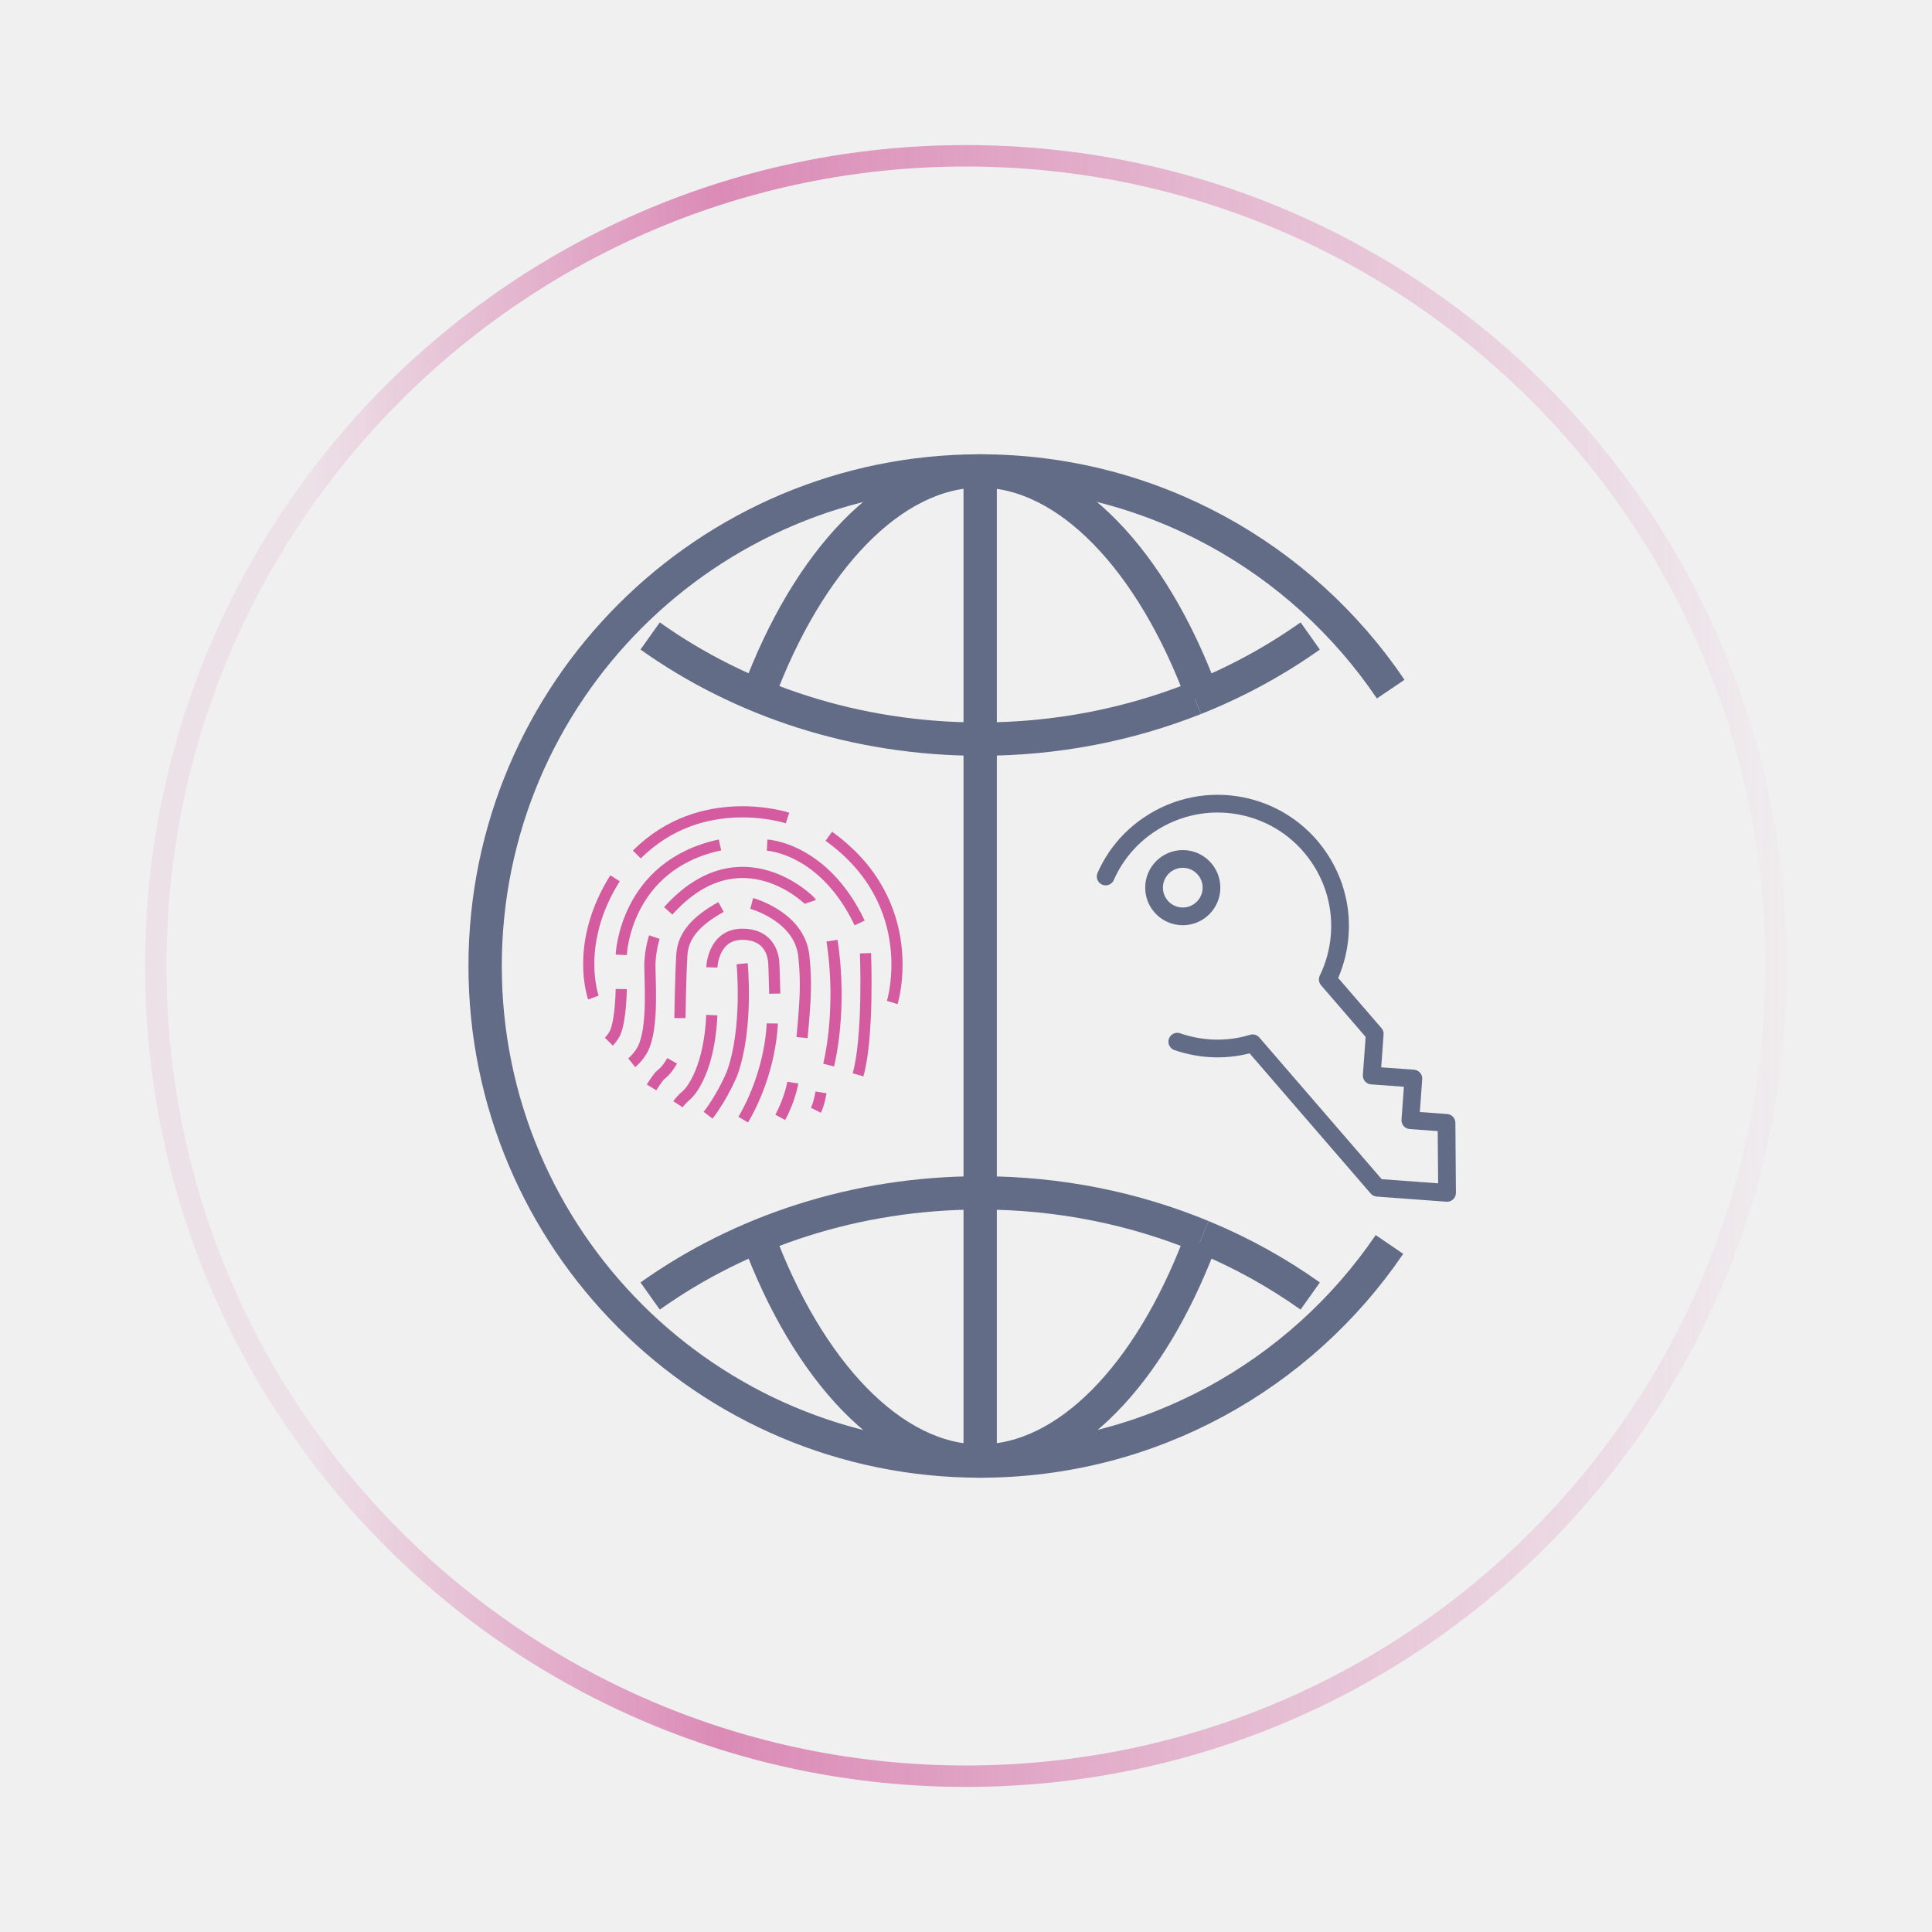
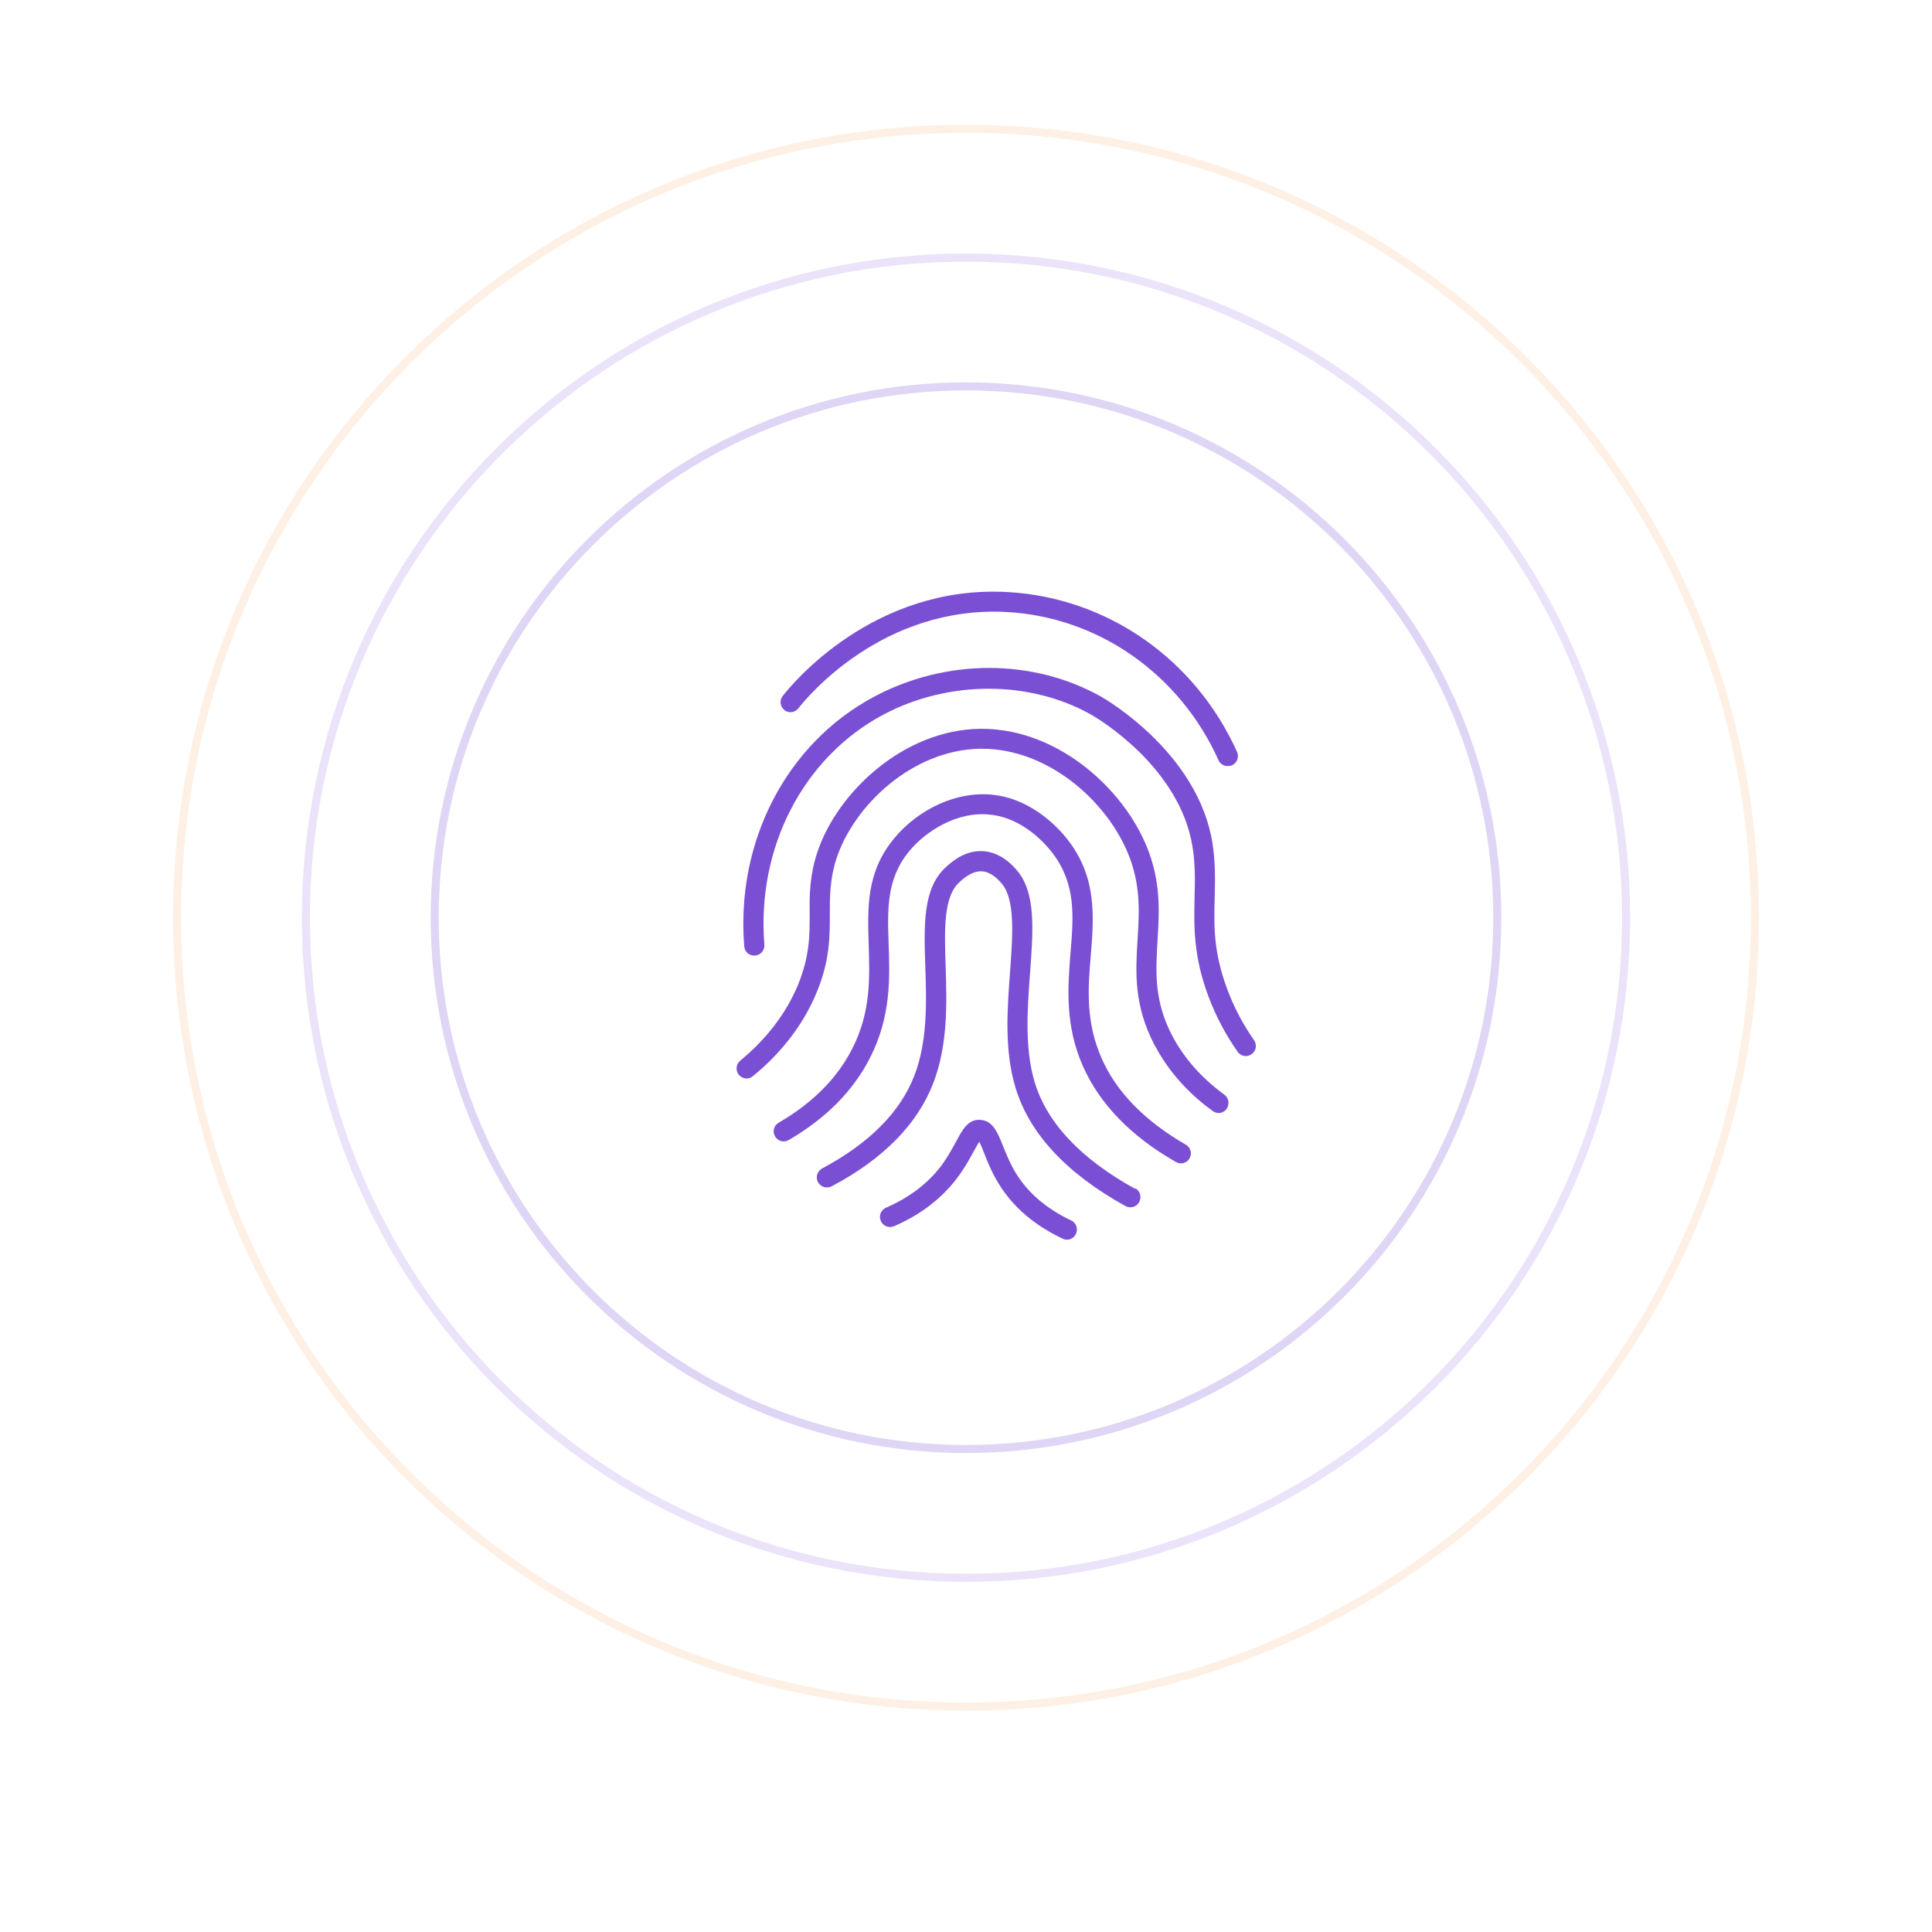
- <svg xmlns="http://www.w3.org/2000/svg" id="Layer_1" viewBox="0 0 109 109">
+ <svg xmlns="http://www.w3.org/2000/svg" width="480" height="480" viewBox="0 0 480 480" fill="none">
+   <g clip-path="url(#clip0_585_2436)">
+     <path d="M480 0H0V480H480V0Z" fill="white" />
+     <g clip-path="url(#clip1_585_2436)">
+       <path d="M194.859 176.418C195.96 177.269 197.511 177.069 198.362 175.968C200.414 173.316 219.278 150.402 250.102 152.053C272.92 153.304 293.085 167.463 302.743 188.876C303.143 189.827 304.094 190.327 305.045 190.327C305.395 190.327 305.745 190.277 306.096 190.127C307.347 189.577 307.897 188.076 307.347 186.825C296.938 163.71 275.122 148.501 250.402 147.1C217.027 145.199 196.661 170.064 194.459 172.916C193.608 174.017 193.809 175.568 194.909 176.418H194.859Z" fill="#7B4FD4" />
+       <path d="M309.498 262.372C309.998 262.372 310.499 262.222 310.949 261.921C312.1 261.121 312.35 259.57 311.55 258.419C308.797 254.467 306.596 250.264 304.944 245.861C301.442 236.556 301.592 229.951 301.792 222.947C301.892 218.745 301.992 214.392 301.242 209.539C297.689 186.975 274.571 173.667 273.62 173.116C256.657 163.56 235.04 163.56 217.126 173.116C195.46 184.673 182.8 208.988 184.901 235.105C185.001 236.506 186.152 237.506 187.603 237.406C188.954 237.306 190.005 236.105 189.905 234.704C187.954 210.589 199.563 188.176 219.428 177.569C235.591 168.964 255.856 168.964 271.118 177.569C272.019 178.069 293.085 190.227 296.288 210.439C296.988 214.842 296.888 218.795 296.788 222.947C296.638 230.102 296.438 237.506 300.291 247.712C302.092 252.465 304.494 257.068 307.496 261.321C307.997 262.021 308.747 262.372 309.548 262.372H309.498Z" fill="#7B4FD4" />
+       <path d="M286.98 259.87C290.283 266.074 295.087 271.527 301.291 276.03C301.742 276.33 302.242 276.53 302.743 276.53C303.493 276.53 304.294 276.18 304.744 275.48C305.545 274.379 305.295 272.778 304.194 271.978C298.589 267.875 294.286 263.022 291.334 257.519C286.68 248.713 287.131 241.459 287.581 233.754C287.981 227.15 288.432 220.345 285.679 212.39C280.375 196.931 263.362 181.071 243.947 181.071C243.747 181.071 243.547 181.071 243.397 181.071C224.382 181.371 207.969 196.931 203.065 211.74C201.114 217.644 201.114 222.447 201.164 227.05C201.164 232.503 201.164 237.606 198.212 244.811C195.259 251.815 190.456 258.119 183.901 263.522C182.85 264.373 182.7 265.974 183.55 267.024C184.451 268.075 186.002 268.275 187.053 267.375C194.259 261.471 199.563 254.517 202.815 246.762C206.218 238.657 206.168 232.753 206.168 227.05C206.168 222.597 206.168 218.444 207.819 213.291C212.172 200.083 226.684 186.324 243.447 186.024C243.597 186.024 243.797 186.024 243.947 186.024C261.11 186.024 276.222 200.133 280.976 213.941C283.378 220.946 283.027 227 282.627 233.404C282.127 241.459 281.626 249.764 286.93 259.82L286.98 259.87Z" fill="#7B4FD4" />
+       <path d="M294.687 284.435C284.429 278.532 277.323 271.277 273.67 262.872C269.667 253.766 270.318 245.361 271.018 237.206C271.769 227.95 272.52 218.344 265.664 209.139C263.813 206.637 256.907 198.432 246.399 197.431C237.693 196.581 228.185 200.934 222.03 208.438C215.225 216.743 215.525 225.499 215.826 234.805C216.076 242.96 216.376 251.365 211.823 260.37C208.12 267.775 201.915 274.029 193.458 278.932C192.257 279.632 191.857 281.183 192.558 282.334C193.258 283.535 194.759 283.935 195.96 283.235C205.267 277.831 212.123 270.877 216.276 262.572C221.38 252.416 221.08 242.96 220.779 234.604C220.479 225.899 220.229 218.394 225.833 211.54C230.037 206.437 237.843 201.534 245.849 202.384C254.356 203.185 260.06 210.039 261.611 212.09C267.366 219.795 266.715 227.65 265.965 236.756C265.314 245.111 264.513 254.567 269.017 264.823C273.17 274.229 280.926 282.284 292.135 288.688C292.535 288.888 292.935 289.038 293.386 289.038C294.236 289.038 295.087 288.588 295.537 287.787C296.238 286.587 295.788 285.086 294.637 284.385L294.687 284.435Z" fill="#7B4FD4" />
+       <path d="M281.977 295.342C268.416 287.837 260.01 278.882 257.007 268.675C254.555 260.42 255.256 250.564 255.906 241.809C256.707 231.052 257.408 221.796 252.654 216.243C251.703 215.142 248.901 211.89 244.498 211.49C239.594 211.04 236.041 214.492 234.84 215.593C229.286 220.796 229.536 229.801 229.886 240.158C230.186 248.863 230.487 258.719 227.134 267.325C223.631 276.33 215.925 284.085 204.266 290.289C203.065 290.939 202.565 292.44 203.216 293.691C203.866 294.892 205.367 295.392 206.618 294.742C219.378 287.987 227.885 279.382 231.838 269.176C235.541 259.62 235.24 249.213 234.94 240.008C234.64 230.852 234.39 222.897 238.293 219.245C239.093 218.494 241.495 216.243 244.097 216.493C246.449 216.693 248.2 218.744 248.851 219.495C252.254 223.447 251.603 232.203 250.953 241.409C250.252 250.564 249.501 260.921 252.254 270.076C255.656 281.533 264.863 291.49 279.625 299.645C280.025 299.845 280.425 299.945 280.826 299.945C281.676 299.945 282.577 299.495 283.027 298.644C283.678 297.443 283.278 295.892 282.077 295.242L281.977 295.342Z" fill="#7B4FD4" />
+       <path d="M266.165 303.247C260.11 300.345 255.506 296.493 252.504 291.64C251.003 289.238 250.052 286.837 249.201 284.735C247.85 281.333 246.649 278.381 243.547 278.231C240.495 277.981 239.044 280.783 237.392 283.885C236.492 285.536 235.441 287.437 234.04 289.388C230.687 293.891 226.034 297.493 220.129 300.045C218.878 300.595 218.277 302.046 218.828 303.347C219.378 304.598 220.829 305.198 222.13 304.648C228.836 301.746 234.19 297.593 238.043 292.34C239.694 290.139 240.845 287.987 241.796 286.286C242.296 285.386 242.847 284.335 243.297 283.685C243.697 284.435 244.198 285.636 244.548 286.587C245.399 288.788 246.499 291.49 248.251 294.291C251.753 299.945 257.058 304.448 264.013 307.75C264.363 307.9 264.713 308 265.064 308C266.014 308 266.915 307.45 267.316 306.549C267.916 305.298 267.366 303.797 266.115 303.197L266.165 303.247Z" fill="#7B4FD4" />
+     </g>
+     <path d="M240 424C348.248 424 436 336.248 436 228C436 119.752 348.248 32 240 32C131.752 32 44 119.752 44 228C44 336.248 131.752 424 240 424Z" stroke="#FBB87A" stroke-opacity="0.2" stroke-width="2" stroke-linecap="round" />
+     <path d="M240 392C330.575 392 404 318.575 404 228C404 137.425 330.575 64 240 64C149.425 64 76 137.425 76 228C76 318.575 149.425 392 240 392Z" stroke="#7B4FD4" stroke-opacity="0.16" stroke-width="2" stroke-linecap="round" />
+     <path d="M240 360C312.902 360 372 300.902 372 228C372 155.098 312.902 96 240 96C167.098 96 108 155.098 108 228C108 300.902 167.098 360 240 360Z" stroke="#7B4FD4" stroke-opacity="0.24" stroke-width="2" stroke-linecap="round" />
+   </g>
  <defs>
-     <linearGradient id="Namnlös_övertoning_3" x1="8.18" y1="54.5" x2="100.82" y2="54.5" gradientUnits="userSpaceOnUse">
-       <stop offset=".1" stop-color="#d15b9b" stop-opacity=".1" />
-       <stop offset=".35" stop-color="#d15b9b" stop-opacity=".68" />
-       <stop offset="1" stop-color="#d15b9b" stop-opacity=".02" />
-     </linearGradient>
+     <clipPath id="clip0_585_2436">
+       <rect width="480" height="480" fill="white" />
+     </clipPath>
+     <clipPath id="clip1_585_2436">
+       <rect width="129" height="161" fill="white" transform="translate(183 147)" />
+     </clipPath>
  </defs>
-   <path d="M35.05,53.87s.19-5.05,5.57-6.2" fill="none" stroke="#d55ba0" stroke-miterlimit="10" stroke-width=".63" />
-   <path d="M43.28,47.68s3.2.15,5.22,4.39" fill="none" stroke="#d55ba0" stroke-miterlimit="10" stroke-width=".63" />
-   <path d="M48.83,53.78s.19,4.69-.42,6.86" fill="none" stroke="#d55ba0" stroke-miterlimit="10" stroke-width=".63" />
-   <path d="M46.75,60.09s.8-3.06.19-7.02" fill="none" stroke="#d55ba0" stroke-miterlimit="10" stroke-width=".63" />
-   <path d="M45.73,50.88c-.02-.06-3.97-4.02-8.03.51" fill="none" stroke="#d55ba0" stroke-miterlimit="10" stroke-width=".63" />
-   <path d="M36.92,52.87s-.21.62-.25,1.4.25,3.76-.44,4.98c-.25.44-.59.71-.59.71" fill="none" stroke="#d55ba0" stroke-miterlimit="10" stroke-width=".63" />
-   <path d="M35.05,55.8s-.02,1.73-.34,2.46c-.13.28-.36.51-.36.51" fill="none" stroke="#d55ba0" stroke-miterlimit="10" stroke-width=".63" />
-   <path d="M36.76,61.35s.36-.59.53-.72c.3-.23.5-.55.63-.78" fill="none" stroke="#d55ba0" stroke-miterlimit="10" stroke-width=".63" />
-   <path d="M38.25,62.3s.15-.23.48-.51,1.3-1.58,1.43-4.52" fill="none" stroke="#d55ba0" stroke-miterlimit="10" stroke-width=".63" />
-   <path d="M38.36,57.44c0-.06.04-2.5.11-3.58s.8-1.91,2.21-2.69" fill="none" stroke="#d55ba0" stroke-miterlimit="10" stroke-width=".63" />
-   <path d="M45.25,58.54c.21-2.27.25-3.18.1-4.61-.24-2.23-2.94-2.96-2.94-2.96" fill="none" stroke="#d55ba0" stroke-miterlimit="10" stroke-width=".63" />
-   <path d="M40.16,54.58s.06-1.87,1.72-1.87,1.75,1.39,1.77,1.54.06,1.81.06,1.81" fill="none" stroke="#d55ba0" stroke-miterlimit="10" stroke-width=".63" />
-   <path d="M41.87,54.37s.36,3.64-.57,6.2c0,0-.5,1.24-1.35,2.35" fill="none" stroke="#d55ba0" stroke-miterlimit="10" stroke-width=".63" />
-   <path d="M43.57,57.74s-.04,2.71-1.64,5.43" fill="none" stroke="#d55ba0" stroke-miterlimit="10" stroke-width=".63" />
-   <path d="M44.73,61.08s-.15.92-.71,1.96" fill="none" stroke="#d55ba0" stroke-miterlimit="10" stroke-width=".63" />
-   <path d="M46.32,61.63s-.1.63-.29,1.01" fill="none" stroke="#d55ba0" stroke-miterlimit="10" stroke-width=".63" />
-   <path d="M50.34,56.56s1.72-5.57-3.58-9.38" fill="none" stroke="#d55ba0" stroke-miterlimit="10" stroke-width=".63" />
-   <path d="M44.43,46.15s-4.84-1.6-8.5,2.06" fill="none" stroke="#d55ba0" stroke-miterlimit="10" stroke-width=".63" />
-   <path d="M33.48,56.28s-1.11-3.03,1.22-6.73" fill="none" stroke="#d55ba0" stroke-miterlimit="10" stroke-width=".63" />
-   <path d="M78.46,38.88c-5.02-7.43-13.52-12.31-23.16-12.31-15.42,0-27.93,12.51-27.93,27.93s12.51,27.93,27.93,27.93c9.6,0,18.07-4.84,23.09-12.22" fill="none" stroke="#626c87" stroke-miterlimit="10" stroke-width="1.88" />
-   <path d="M42.75,69.73c2.82,7.65,7.59,12.7,12.54,12.7s9.57-4.88,12.4-12.31" fill="none" stroke="#626c87" stroke-miterlimit="10" stroke-width="1.88" />
-   <path d="M67.83,39.25c-2.82-7.64-7.58-12.68-12.54-12.68s-9.71,5.04-12.53,12.66" fill="none" stroke="#626c87" stroke-miterlimit="10" stroke-width="1.88" />
-   <path d="M67.41,39.41c2.34-.93,4.52-2.12,6.51-3.53" fill="none" stroke="#626c87" stroke-miterlimit="10" stroke-width="1.88" />
-   <path d="M36.68,35.88c5.13,3.65,11.6,5.82,18.62,5.82,4.31,0,8.4-.82,12.11-2.29" fill="none" stroke="#626c87" stroke-miterlimit="10" stroke-width="1.88" />
-   <path d="M67.83,69.76c-3.82-1.58-8.06-2.46-12.53-2.46-7.02,0-13.49,2.17-18.62,5.82" fill="none" stroke="#626c87" stroke-miterlimit="10" stroke-width="1.88" />
-   <path d="M73.92,73.12c-1.87-1.33-3.91-2.46-6.09-3.36" fill="none" stroke="#626c87" stroke-miterlimit="10" stroke-width="1.88" />
-   <line x1="55.3" y1="26.57" x2="55.3" y2="82.43" fill="none" stroke="#626c87" stroke-miterlimit="10" stroke-width="1.88" />
-   <circle cx="66.73" cy="50.08" r="1.62" fill="none" stroke="#626c87" stroke-linecap="round" stroke-linejoin="round" />
-   <path d="M66.42,58.77c1.36.47,2.85.52,4.25.09l7.04,8.15,3.93.29-.03-3.95-2.04-.15.17-2.35-2.35-.17.17-2.35-2.65-3.07c1.04-2.15.94-4.77-.5-6.89-2.14-3.16-6.44-3.98-9.6-1.83-1.11.75-1.93,1.77-2.43,2.91" fill="none" fill-rule="evenodd" stroke="#626c87" stroke-linecap="round" stroke-linejoin="round" />
-   <circle cx="54.5" cy="54.5" r="45.71" fill="none" stroke="url(#Namnlös_övertoning_3)" stroke-linecap="round" stroke-linejoin="round" stroke-width="1.21" />
</svg>
